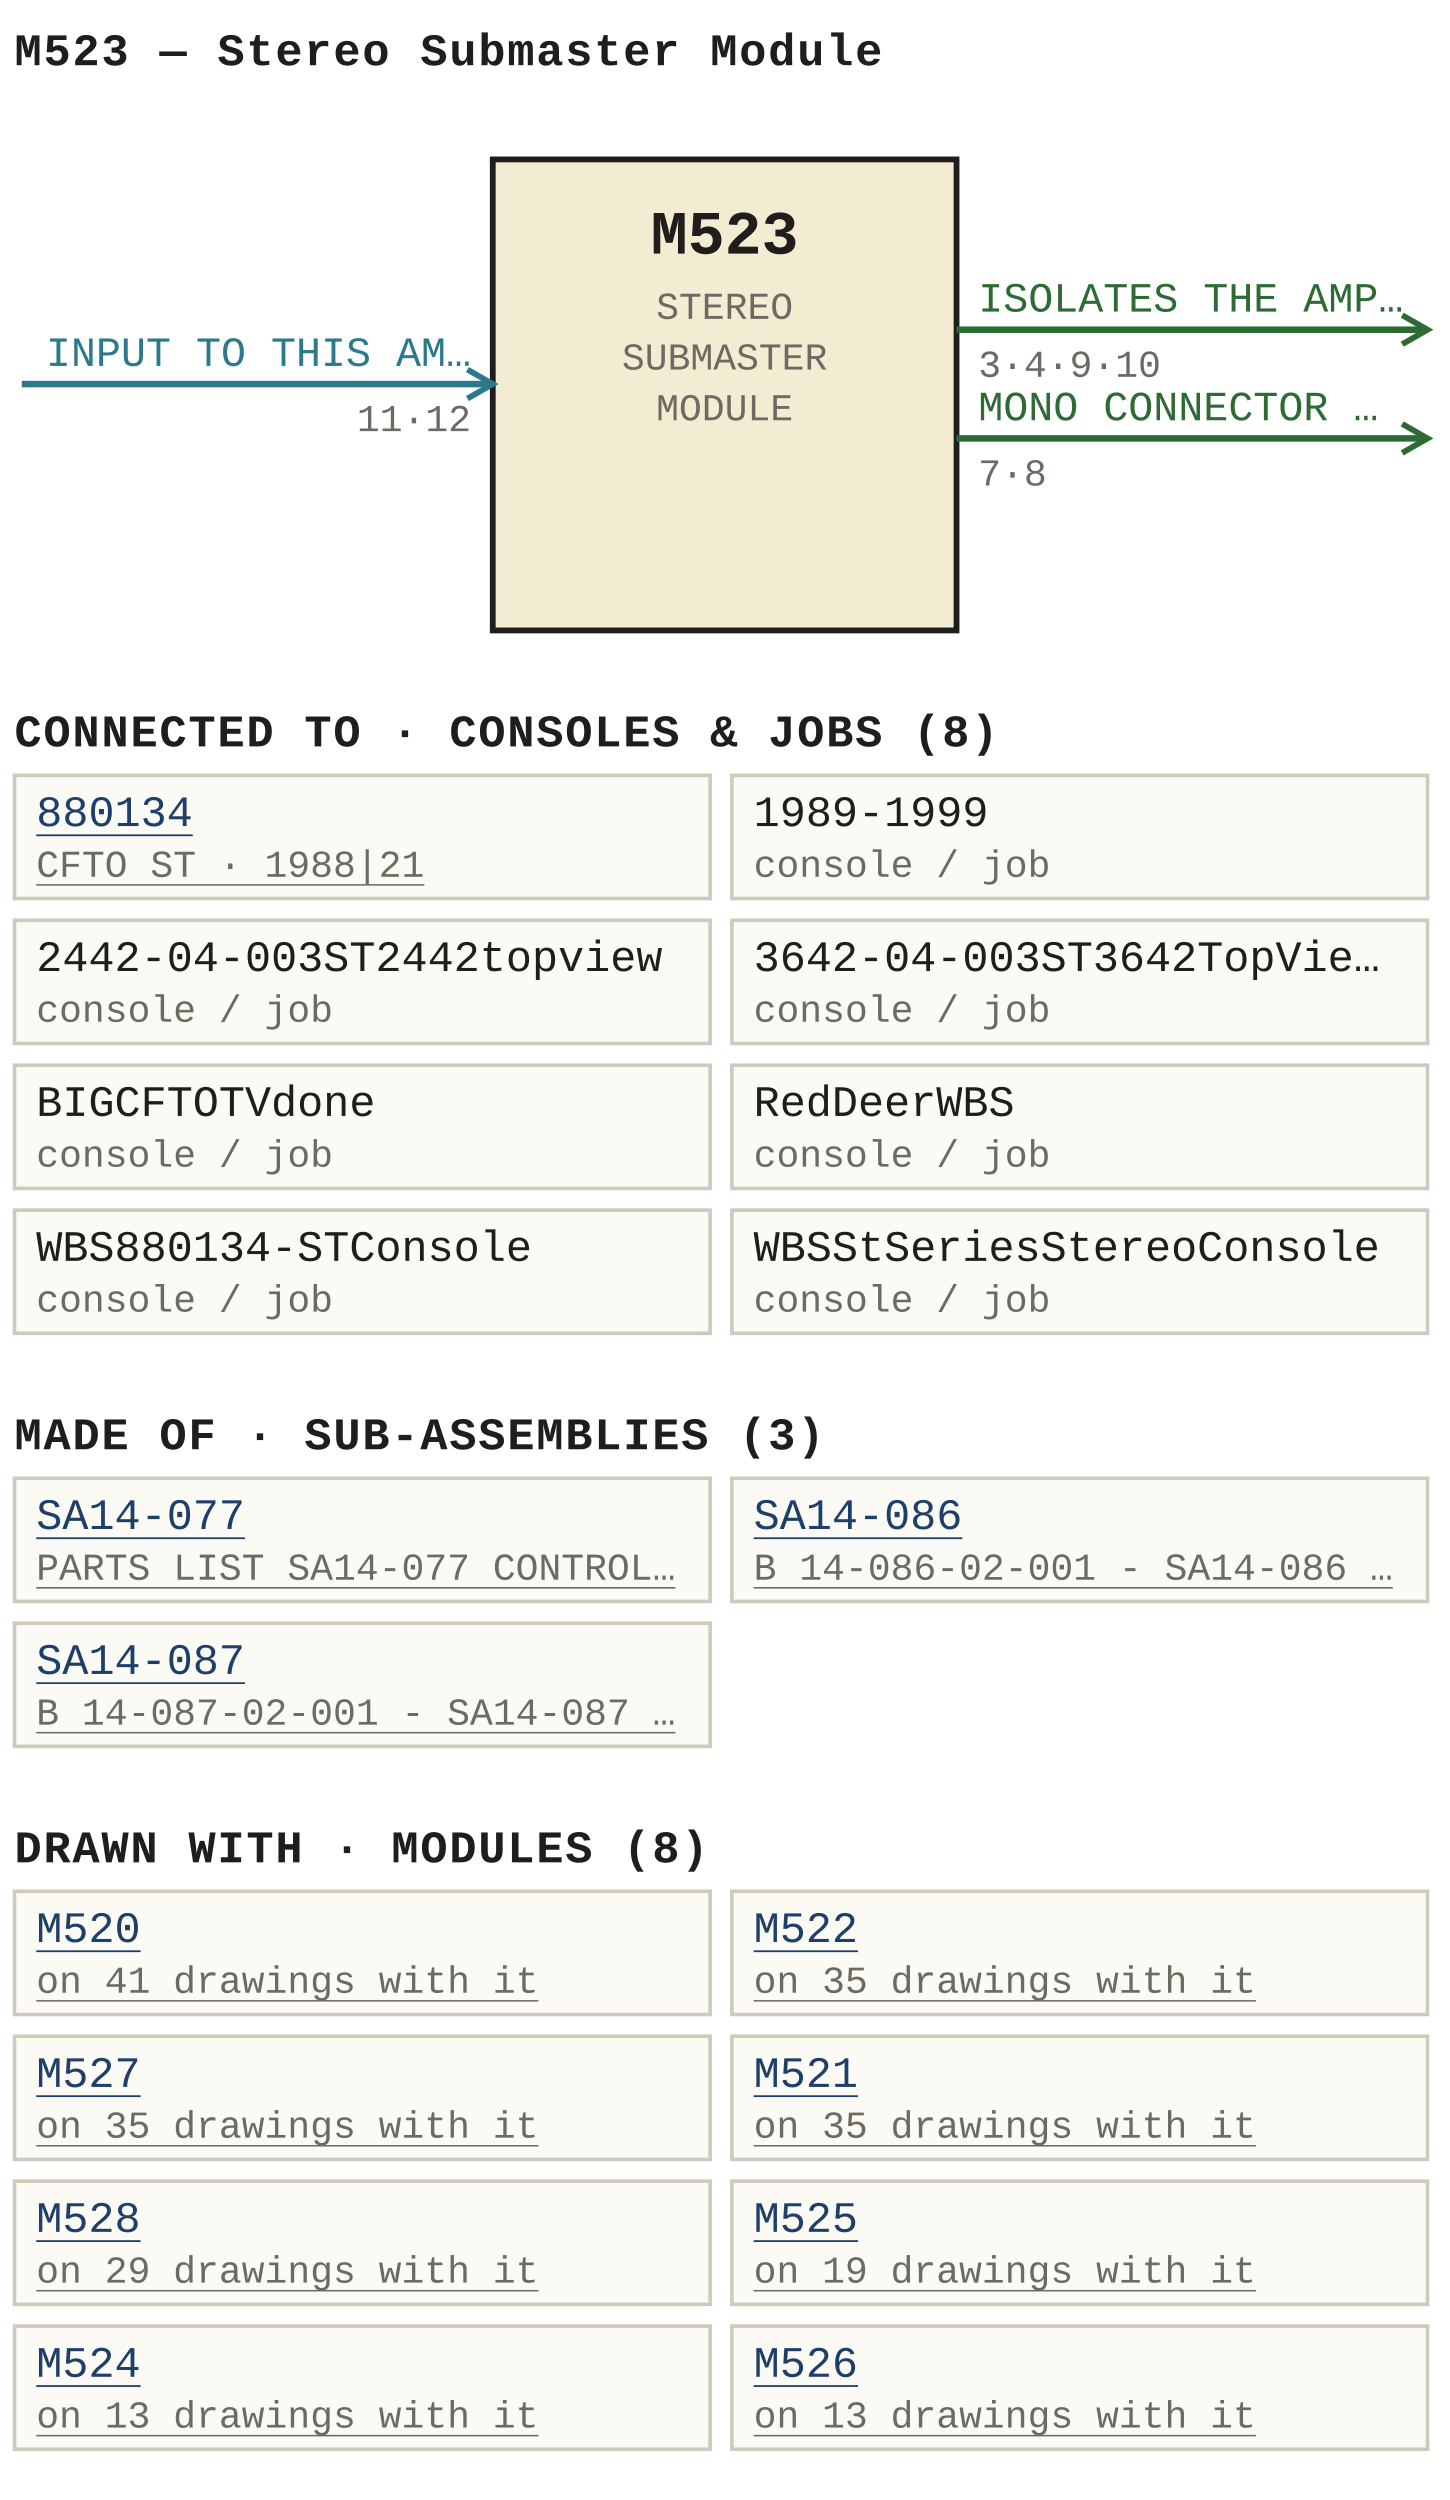
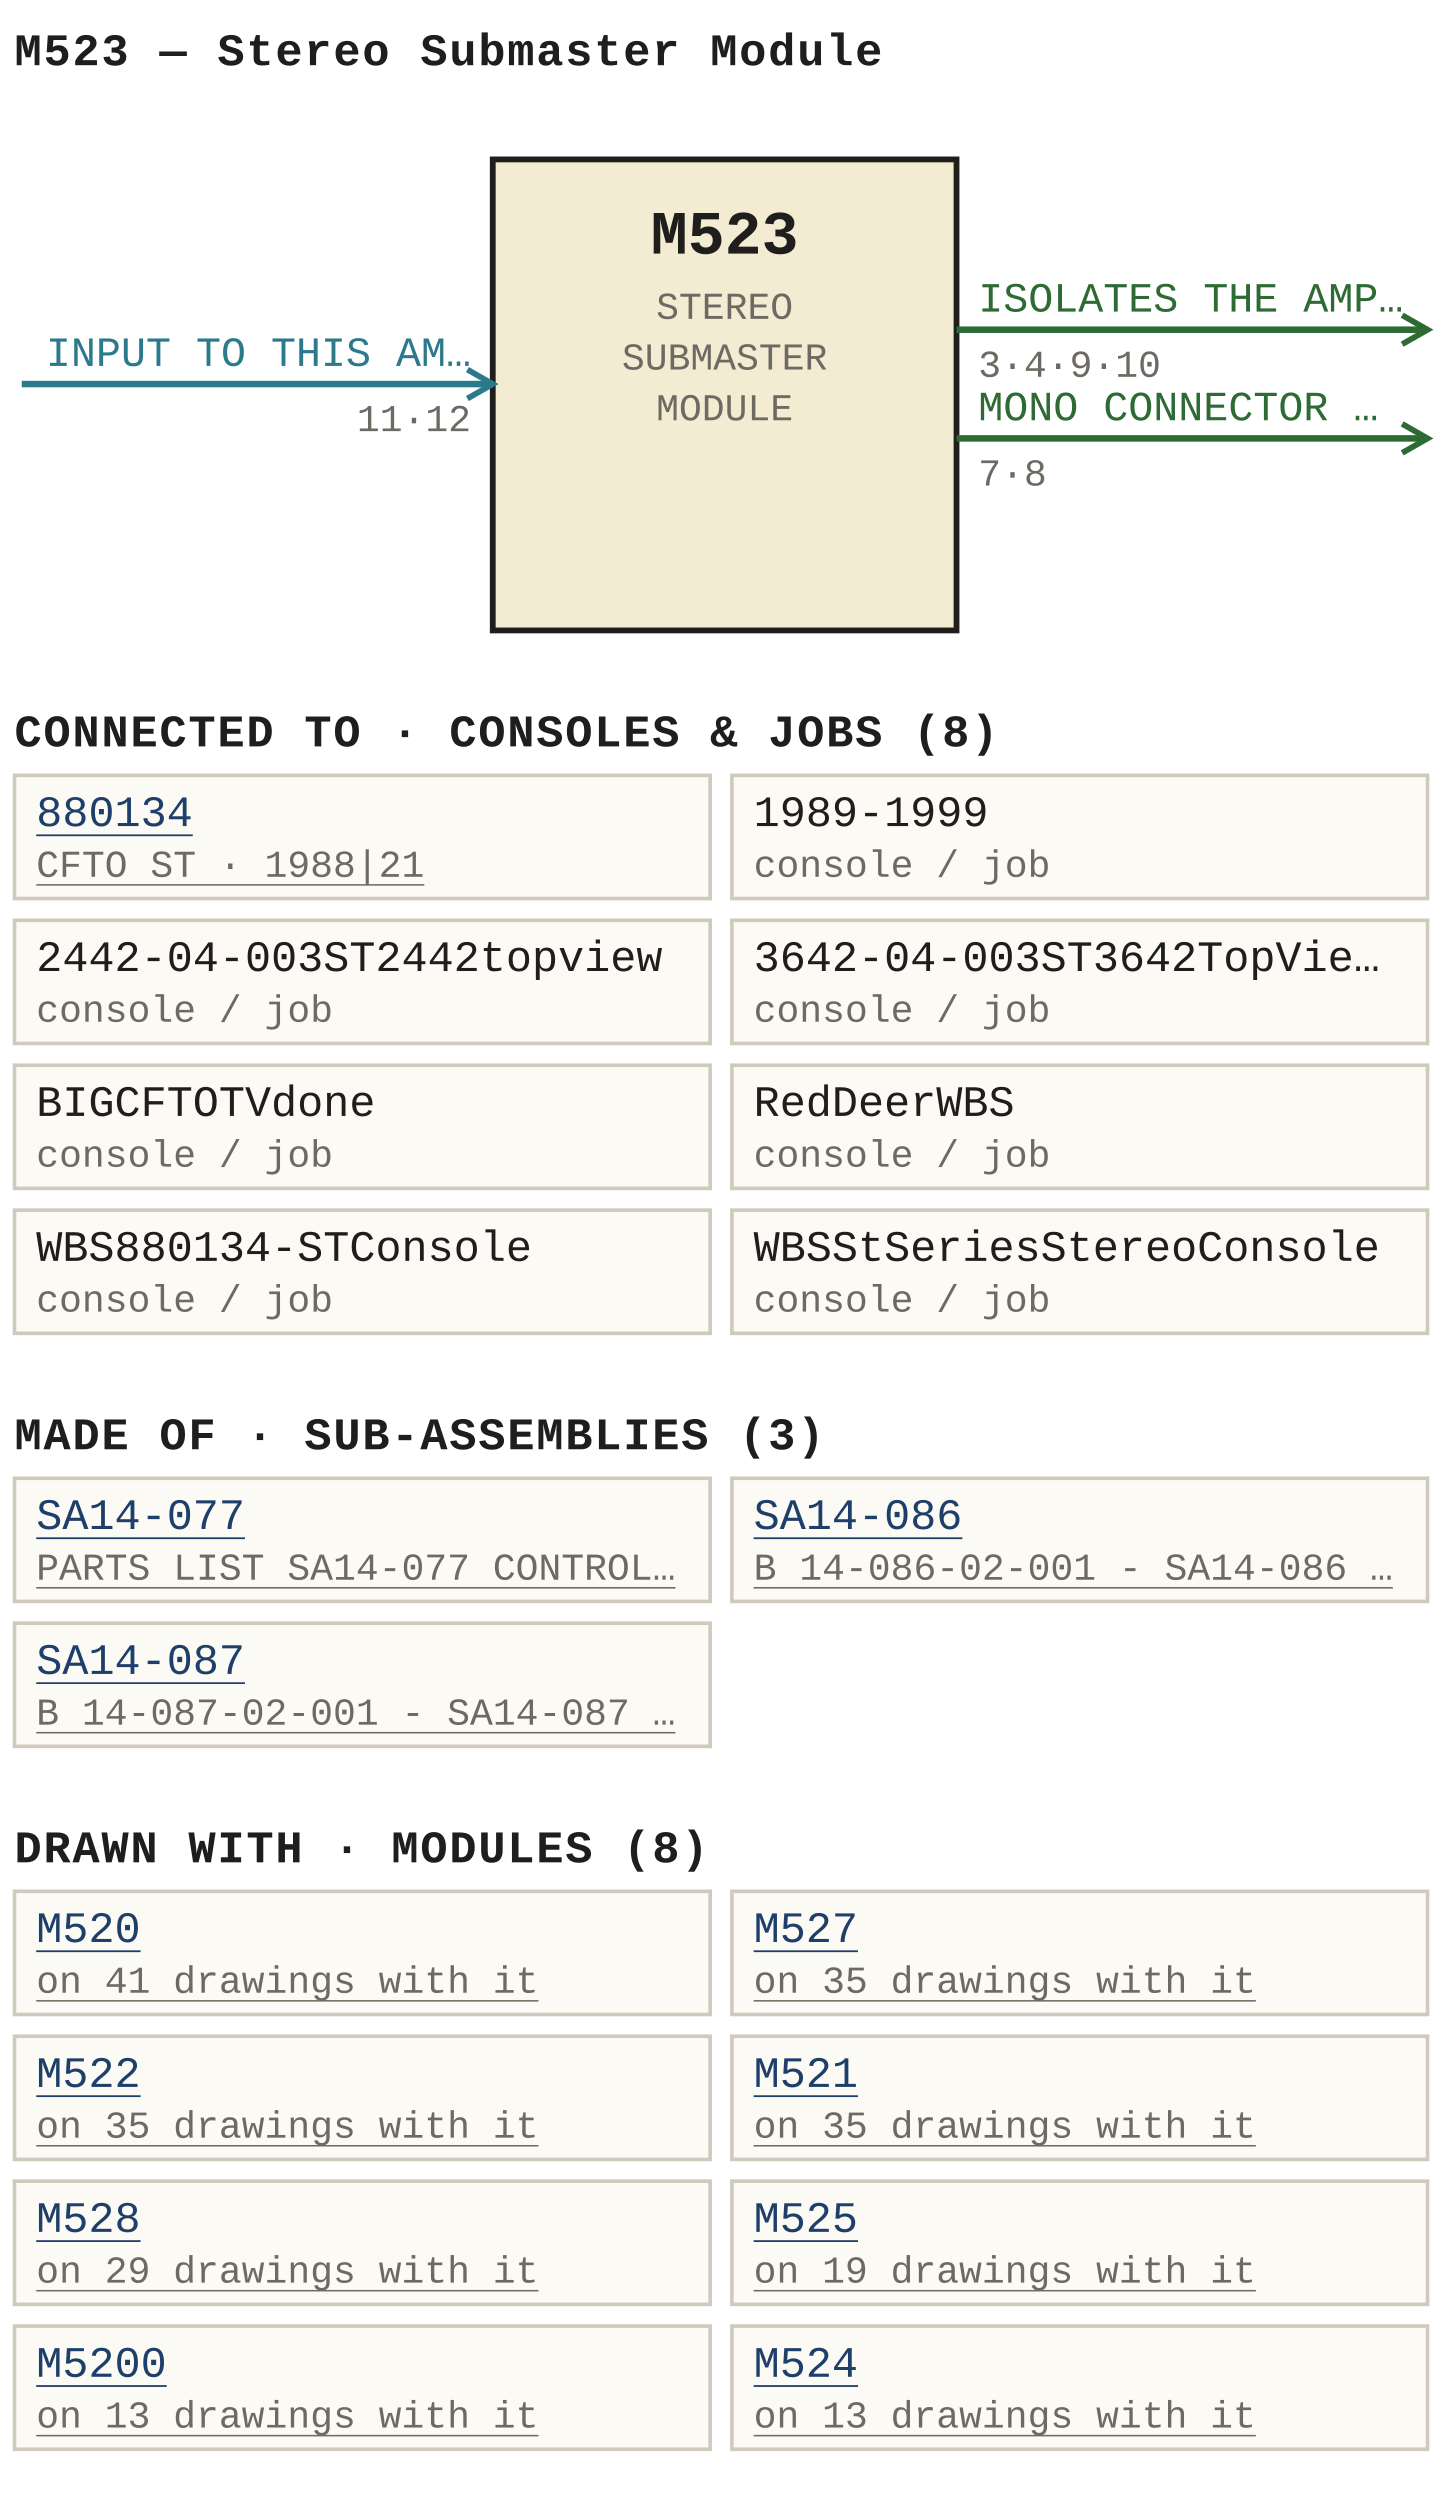
<svg xmlns="http://www.w3.org/2000/svg" class="wp" viewBox="0 0 400 690" width="400" height="690" role="img" aria-label="M523 connections" style="width:100%;max-width:500px;height:auto;background:#fbfaf4">
  <style>.wp text{font-family:"Courier Prime","Courier New",Courier,monospace;fill:#1f1e1c;font-size:12px} .wp .f{fill:#6d6a63;font-size:10.5px} .wp .h{font-size:12.5px;font-weight:700;letter-spacing:.04em} .wp .b{font-size:17px;font-weight:700} .wp a text{fill:#1f3f6b;text-decoration:underline} .wp a:hover rect{fill:#efe9d2}</style>
  <text x="4" y="18" class="h">M523 — Stereo Submaster Module</text>
  <rect x="136" y="44" width="128" height="130" fill="#f4ecd2" stroke="#1f1e1c" stroke-width="1.6" />
  <text x="200.0" y="70" class="b" text-anchor="middle">M523</text>
  <text x="200.0" y="88" class="f" text-anchor="middle">STEREO</text>
  <text x="200.0" y="102" class="f" text-anchor="middle">SUBMASTER</text>
  <text x="200.0" y="116" class="f" text-anchor="middle">MODULE</text>
  <line x1="6" y1="106" x2="136" y2="106" stroke="#2b7a8c" stroke-width="1.8" />
  <path d="M129,102 L136,106 L129,110" fill="none" stroke="#2b7a8c" stroke-width="1.6" />
  <text x="130" y="101" text-anchor="end" style="font-size:11.5px;fill:#2b7a8c">INPUT TO THIS AM…</text>
  <text x="130" y="119" text-anchor="end" class="f">11·12</text>
  <line x1="264" y1="91" x2="394" y2="91" stroke="#2e6b34" stroke-width="1.8" />
  <path d="M387,87 L394,91 L387,95" fill="none" stroke="#2e6b34" stroke-width="1.6" />
  <text x="270" y="86" text-anchor="start" style="font-size:11.5px;fill:#2e6b34">ISOLATES THE AMP…</text>
  <text x="270" y="104" text-anchor="start" class="f">3·4·9·10</text>
  <line x1="264" y1="121" x2="394" y2="121" stroke="#2e6b34" stroke-width="1.8" />
  <path d="M387,117 L394,121 L387,125" fill="none" stroke="#2e6b34" stroke-width="1.6" />
  <text x="270" y="116" text-anchor="start" style="font-size:11.5px;fill:#2e6b34">MONO CONNECTOR  …</text>
  <text x="270" y="134" text-anchor="start" class="f">7·8</text>
  <text x="4" y="206" class="h">CONNECTED TO · CONSOLES &amp; JOBS (8)</text>
  <a href="../../PAGES/Job-880134.html">
    <rect x="4" y="214" width="192" height="34" fill="#fbfaf4" stroke="#cfcabc" />
    <text x="10" y="228">880134</text>
    <text x="10" y="242" class="f">CFTO ST · 1988|21</text>
  </a>
  <rect x="202" y="214" width="192" height="34" fill="#fbfaf4" stroke="#cfcabc" />
  <text x="208" y="228">1989-1999</text>
  <text x="208" y="242" class="f">console / job</text>
  <rect x="4" y="254" width="192" height="34" fill="#fbfaf4" stroke="#cfcabc" />
  <text x="10" y="268">2442-04-003ST2442topview</text>
  <text x="10" y="282" class="f">console / job</text>
  <rect x="202" y="254" width="192" height="34" fill="#fbfaf4" stroke="#cfcabc" />
  <text x="208" y="268">3642-04-003ST3642TopVie…</text>
  <text x="208" y="282" class="f">console / job</text>
  <rect x="4" y="294" width="192" height="34" fill="#fbfaf4" stroke="#cfcabc" />
  <text x="10" y="308">BIGCFTOTVdone</text>
  <text x="10" y="322" class="f">console / job</text>
  <rect x="202" y="294" width="192" height="34" fill="#fbfaf4" stroke="#cfcabc" />
  <text x="208" y="308">RedDeerWBS</text>
  <text x="208" y="322" class="f">console / job</text>
  <rect x="4" y="334" width="192" height="34" fill="#fbfaf4" stroke="#cfcabc" />
  <text x="10" y="348">WBS880134-STConsole</text>
  <text x="10" y="362" class="f">console / job</text>
  <rect x="202" y="334" width="192" height="34" fill="#fbfaf4" stroke="#cfcabc" />
  <text x="208" y="348">WBSStSeriesStereoConsole</text>
  <text x="208" y="362" class="f">console / job</text>
  <text x="4" y="400" class="h">MADE OF · SUB-ASSEMBLIES (3)</text>
  <a href="../../PAGES/Register-Circuit-boards-SA14-nnn.html#sa14-077">
    <rect x="4" y="408" width="192" height="34" fill="#fbfaf4" stroke="#cfcabc" />
    <text x="10" y="422">SA14-077</text>
    <text x="10" y="436" class="f">PARTS LIST SA14-077 CONTROL…</text>
  </a>
  <a href="../../PAGES/Register-Circuit-boards-SA14-nnn.html#sa14-086">
    <rect x="202" y="408" width="192" height="34" fill="#fbfaf4" stroke="#cfcabc" />
    <text x="208" y="422">SA14-086</text>
    <text x="208" y="436" class="f">B 14-086-02-001 - SA14-086 …</text>
  </a>
  <a href="../../PAGES/Register-Circuit-boards-SA14-nnn.html#sa14-087">
    <rect x="4" y="448" width="192" height="34" fill="#fbfaf4" stroke="#cfcabc" />
    <text x="10" y="462">SA14-087</text>
    <text x="10" y="476" class="f">B 14-087-02-001 - SA14-087 …</text>
  </a>
  <text x="4" y="514" class="h">DRAWN WITH · MODULES (8)</text>
  <a href="../../PAGES/M520.html">
    <rect x="4" y="522" width="192" height="34" fill="#fbfaf4" stroke="#cfcabc" />
    <text x="10" y="536">M520</text>
    <text x="10" y="550" class="f">on 41 drawings with it</text>
  </a>
-   <a href="../../PAGES/M522.html">
+   <a href="../../PAGES/M527.html">
    <rect x="202" y="522" width="192" height="34" fill="#fbfaf4" stroke="#cfcabc" />
-     <text x="208" y="536">M522</text>
+     <text x="208" y="536">M527</text>
    <text x="208" y="550" class="f">on 35 drawings with it</text>
  </a>
-   <a href="../../PAGES/M527.html">
+   <a href="../../PAGES/M522.html">
    <rect x="4" y="562" width="192" height="34" fill="#fbfaf4" stroke="#cfcabc" />
-     <text x="10" y="576">M527</text>
+     <text x="10" y="576">M522</text>
    <text x="10" y="590" class="f">on 35 drawings with it</text>
  </a>
  <a href="../../PAGES/M521.html">
    <rect x="202" y="562" width="192" height="34" fill="#fbfaf4" stroke="#cfcabc" />
    <text x="208" y="576">M521</text>
    <text x="208" y="590" class="f">on 35 drawings with it</text>
  </a>
  <a href="../../PAGES/M528.html">
    <rect x="4" y="602" width="192" height="34" fill="#fbfaf4" stroke="#cfcabc" />
    <text x="10" y="616">M528</text>
    <text x="10" y="630" class="f">on 29 drawings with it</text>
  </a>
  <a href="../../PAGES/M525.html">
    <rect x="202" y="602" width="192" height="34" fill="#fbfaf4" stroke="#cfcabc" />
    <text x="208" y="616">M525</text>
    <text x="208" y="630" class="f">on 19 drawings with it</text>
  </a>
-   <a href="../../PAGES/M524.html">
+   <a href="../../PAGES/M5200.html">
    <rect x="4" y="642" width="192" height="34" fill="#fbfaf4" stroke="#cfcabc" />
-     <text x="10" y="656">M524</text>
+     <text x="10" y="656">M5200</text>
    <text x="10" y="670" class="f">on 13 drawings with it</text>
  </a>
-   <a href="../../PAGES/M526.html">
+   <a href="../../PAGES/M524.html">
    <rect x="202" y="642" width="192" height="34" fill="#fbfaf4" stroke="#cfcabc" />
-     <text x="208" y="656">M526</text>
+     <text x="208" y="656">M524</text>
    <text x="208" y="670" class="f">on 13 drawings with it</text>
  </a>
</svg>
